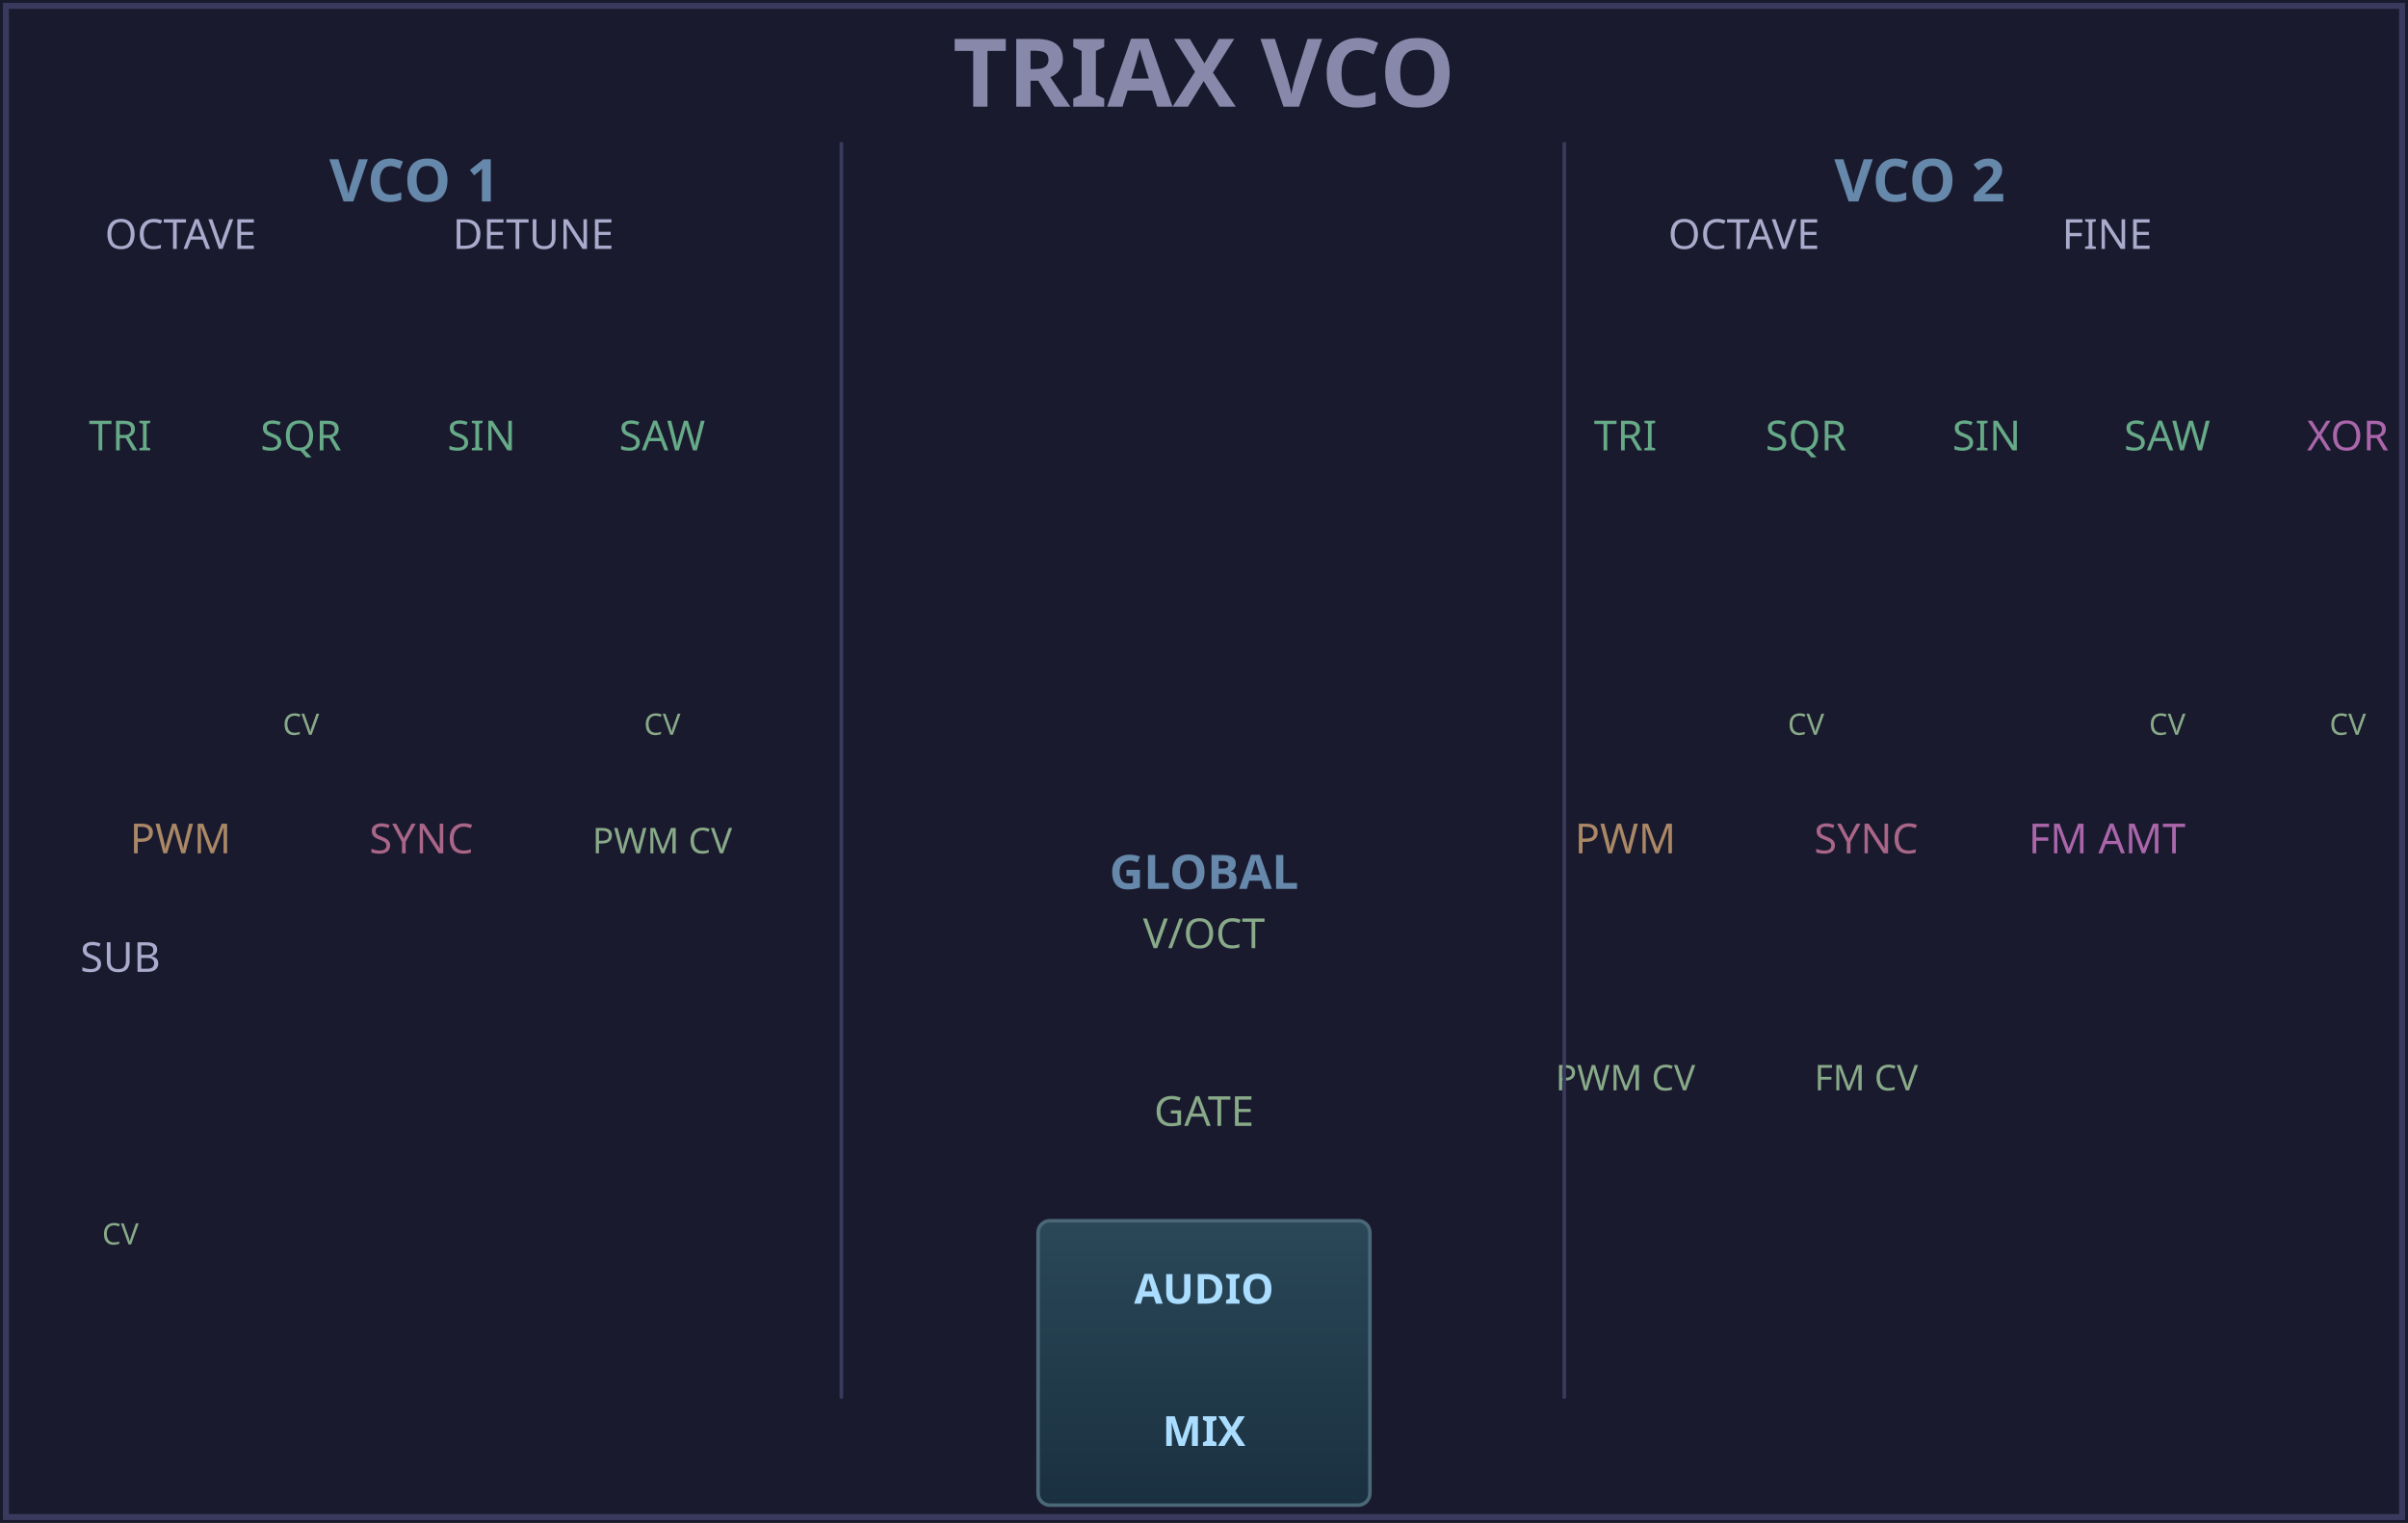
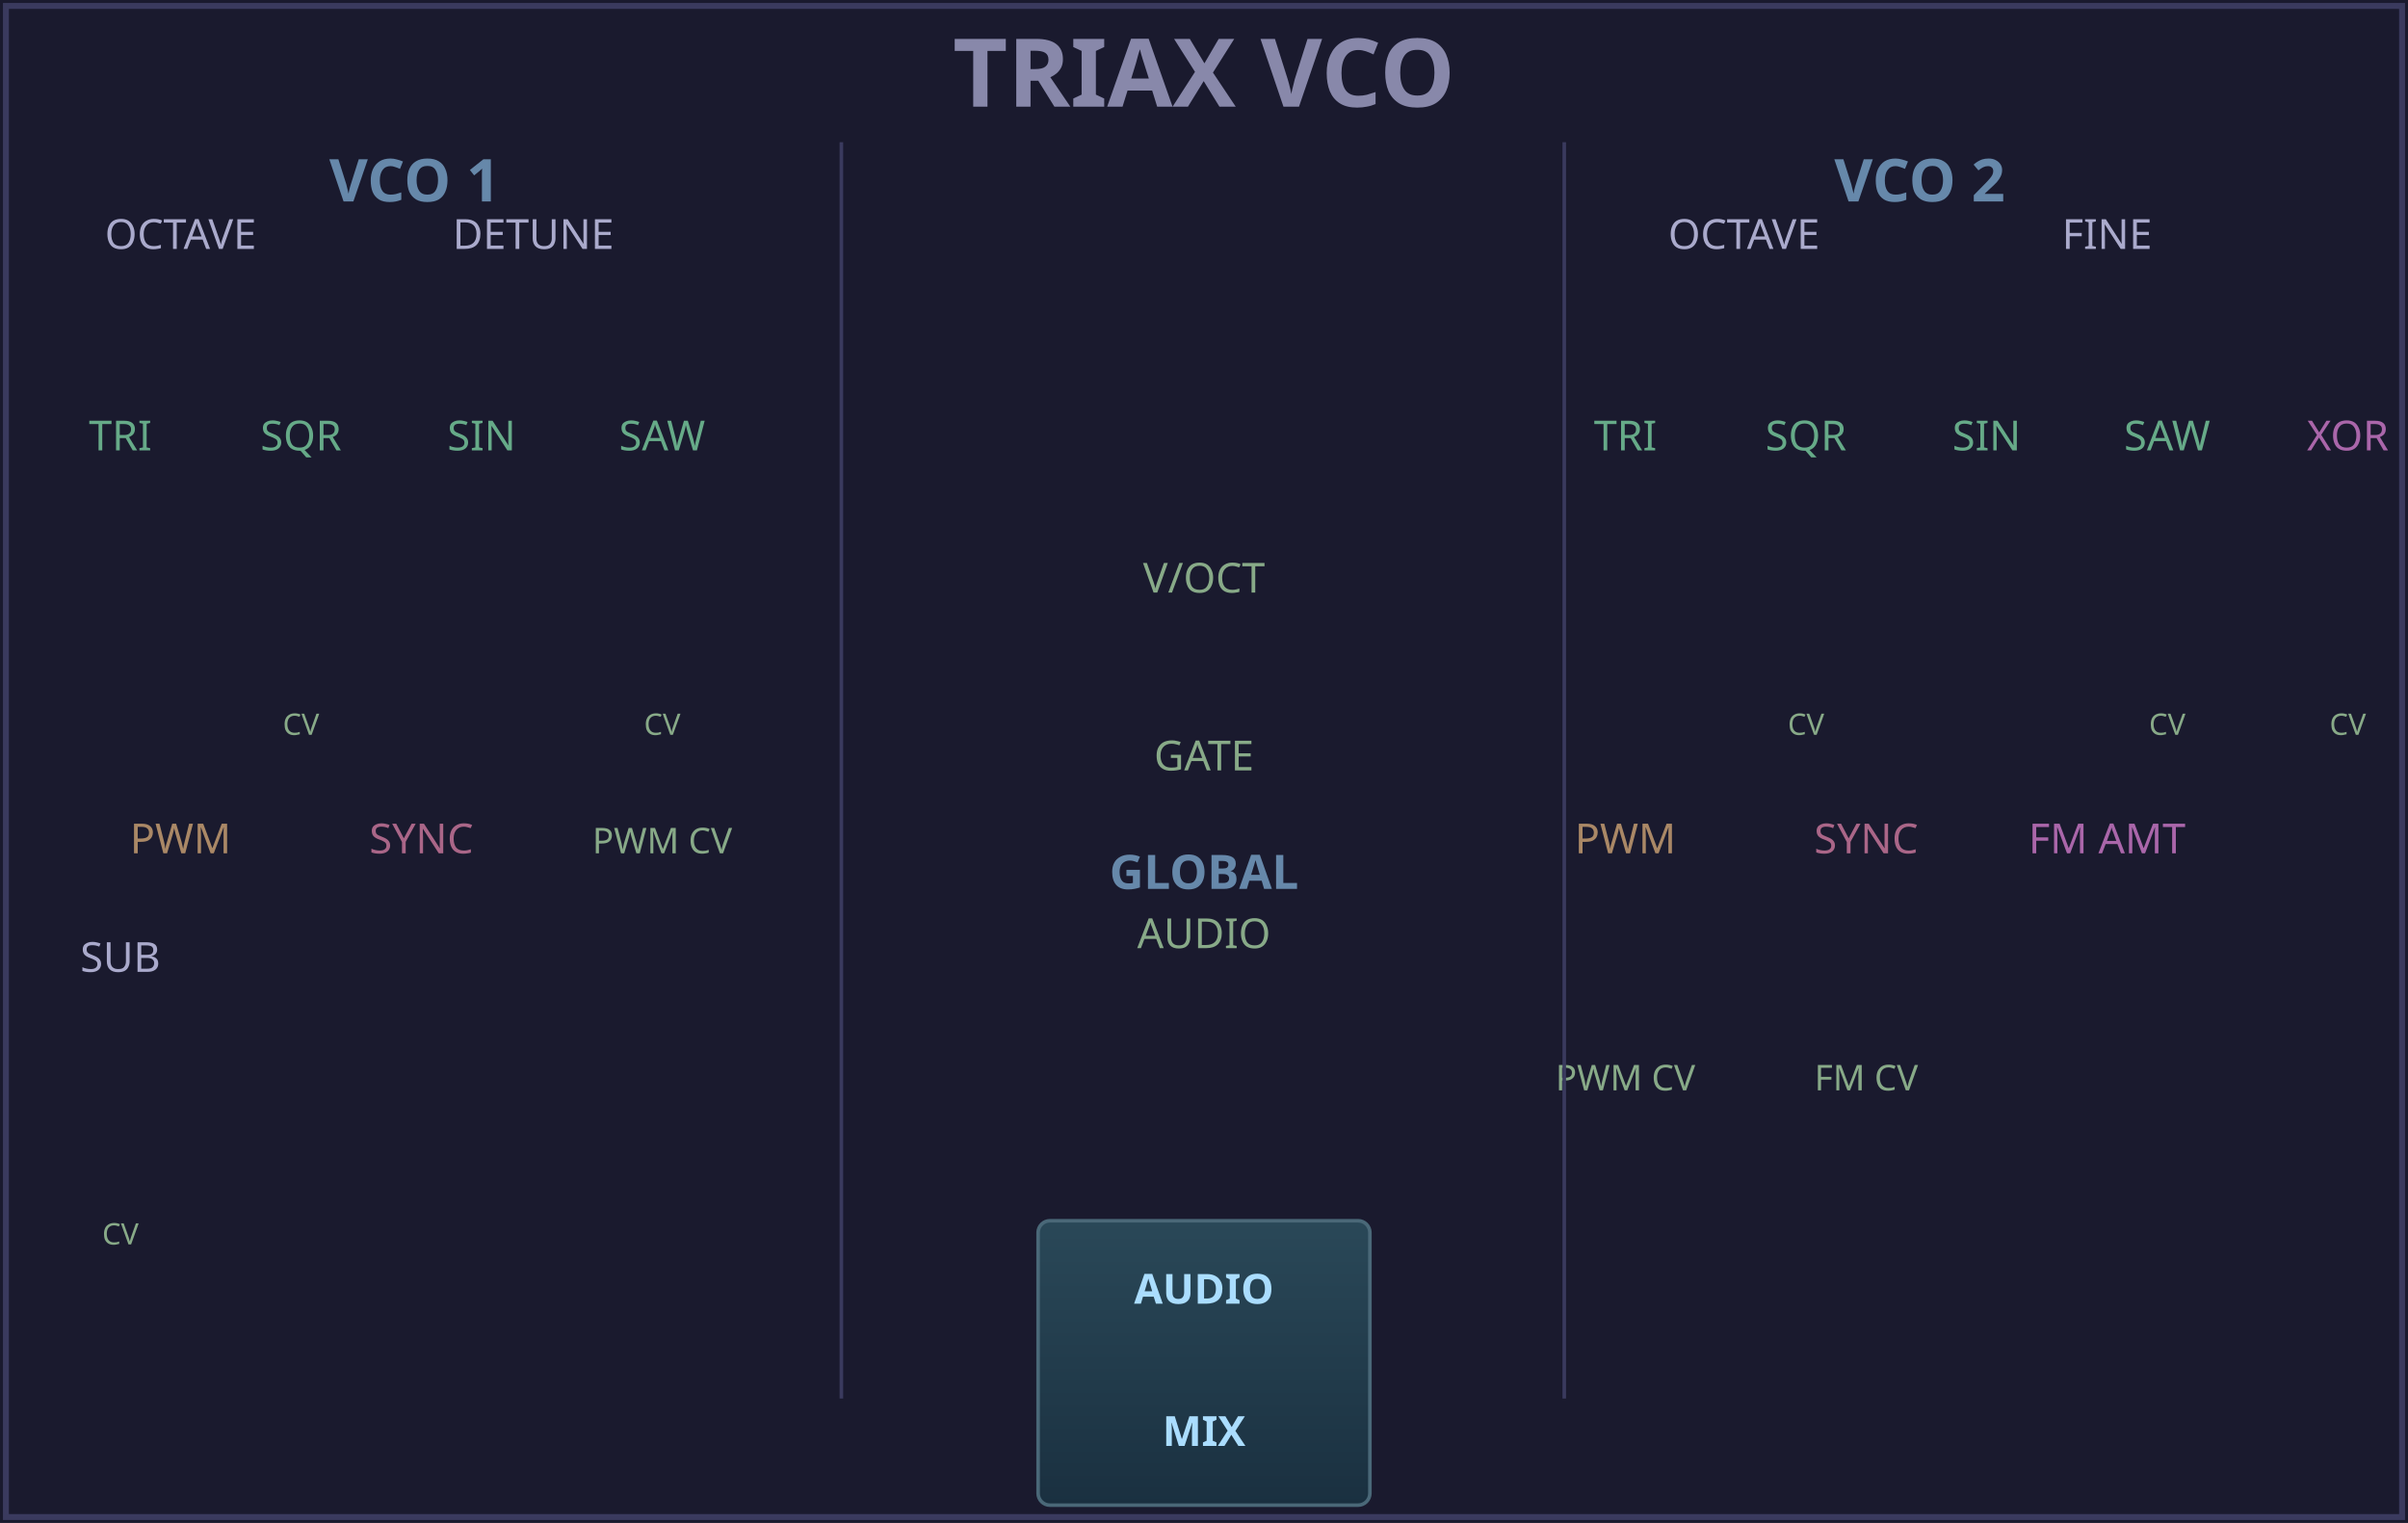
<svg xmlns="http://www.w3.org/2000/svg" width="203.2mm" height="128.5mm" viewBox="0 0 203.2 128.5" version="1.1">
  <defs>
    <linearGradient id="outputPlate" x1="0%" y1="0%" x2="0%" y2="100%">
      <stop offset="0%" style="stop-color:#2a4858;stop-opacity:1" />
      <stop offset="100%" style="stop-color:#1a3040;stop-opacity:1" />
    </linearGradient>
  </defs>
  <rect style="fill:#1a1a2e;fill-opacity:1;stroke:none" width="203.2" height="128.5" x="0" y="0" />
  <rect style="fill:none;stroke:#3a3a5e;stroke-width:0.5" width="202.2" height="127.5" x="0.5" y="0.5" />
  <text style="font-size:8px;font-family:sans-serif;font-weight:bold;fill:#8888aa;text-anchor:middle" x="101.6" y="9">TRIAX VCO</text>
  <text style="font-size:5px;font-family:sans-serif;font-weight:bold;fill:#6688aa;text-anchor:middle" x="35" y="17">VCO 1</text>
  <text style="font-size:5px;font-family:sans-serif;font-weight:bold;fill:#6688aa;text-anchor:middle" x="162" y="17">VCO 2</text>
  <text style="font-size:4px;font-family:sans-serif;font-weight:bold;fill:#6688aa;text-anchor:middle" x="101.6" y="75">GLOBAL</text>
  <text style="font-size:3.5px;font-family:sans-serif;fill:#aaaacc;text-anchor:middle" x="15.24" y="21">OCTAVE</text>
  <text style="font-size:3.5px;font-family:sans-serif;fill:#aaaacc;text-anchor:middle" x="45" y="21">DETUNE</text>
  <text style="font-size:3.5px;font-family:sans-serif;fill:#66aa88;text-anchor:middle" x="10.16" y="38">TRI</text>
  <text style="font-size:3.5px;font-family:sans-serif;fill:#66aa88;text-anchor:middle" x="25.4" y="38">SQR</text>
  <text style="font-size:3.5px;font-family:sans-serif;fill:#66aa88;text-anchor:middle" x="40.64" y="38">SIN</text>
  <text style="font-size:3.5px;font-family:sans-serif;fill:#66aa88;text-anchor:middle" x="55.88" y="38">SAW</text>
  <text style="font-size:2.5px;font-family:sans-serif;fill:#88aa88;text-anchor:middle" x="25.4" y="62">CV</text>
  <text style="font-size:2.5px;font-family:sans-serif;fill:#88aa88;text-anchor:middle" x="55.88" y="62">CV</text>
  <text style="font-size:3.5px;font-family:sans-serif;fill:#aa8866;text-anchor:middle" x="15.24" y="72">PWM</text>
  <text style="font-size:3.5px;font-family:sans-serif;fill:#aa6688;text-anchor:middle" x="35.56" y="72">SYNC</text>
  <text style="font-size:3px;font-family:sans-serif;fill:#88aa88;text-anchor:middle" x="55.88" y="72">PWM CV</text>
  <text style="font-size:3.5px;font-family:sans-serif;fill:#aaaacc;text-anchor:middle" x="10.16" y="82">SUB</text>
  <text style="font-size:2.5px;font-family:sans-serif;fill:#88aa88;text-anchor:middle" x="10.16" y="105">CV</text>
  <text style="font-size:3.5px;font-family:sans-serif;fill:#aaaacc;text-anchor:middle" x="147.16" y="21">OCTAVE</text>
  <text style="font-size:3.5px;font-family:sans-serif;fill:#aaaacc;text-anchor:middle" x="177.8" y="21">FINE</text>
  <text style="font-size:3.5px;font-family:sans-serif;fill:#66aa88;text-anchor:middle" x="137.16" y="38">TRI</text>
  <text style="font-size:3.5px;font-family:sans-serif;fill:#66aa88;text-anchor:middle" x="152.4" y="38">SQR</text>
  <text style="font-size:3.5px;font-family:sans-serif;fill:#66aa88;text-anchor:middle" x="167.64" y="38">SIN</text>
  <text style="font-size:3.5px;font-family:sans-serif;fill:#66aa88;text-anchor:middle" x="182.88" y="38">SAW</text>
  <text style="font-size:3.5px;font-family:sans-serif;fill:#aa66aa;text-anchor:middle" x="198.12" y="38">XOR</text>
  <text style="font-size:2.5px;font-family:sans-serif;fill:#88aa88;text-anchor:middle" x="152.4" y="62">CV</text>
  <text style="font-size:2.5px;font-family:sans-serif;fill:#88aa88;text-anchor:middle" x="182.88" y="62">CV</text>
  <text style="font-size:2.5px;font-family:sans-serif;fill:#88aa88;text-anchor:middle" x="198.12" y="62">CV</text>
  <text style="font-size:3.5px;font-family:sans-serif;fill:#aa8866;text-anchor:middle" x="137.16" y="72">PWM</text>
  <text style="font-size:3.5px;font-family:sans-serif;fill:#aa6688;text-anchor:middle" x="157.48" y="72">SYNC</text>
  <text style="font-size:3.5px;font-family:sans-serif;fill:#aa66aa;text-anchor:middle" x="177.8" y="72">FM AMT</text>
  <text style="font-size:3px;font-family:sans-serif;fill:#88aa88;text-anchor:middle" x="137.16" y="92">PWM CV</text>
  <text style="font-size:3px;font-family:sans-serif;fill:#88aa88;text-anchor:middle" x="157.48" y="92">FM CV</text>
-   <text style="font-size:3.5px;font-family:sans-serif;fill:#88aa88;text-anchor:middle" x="101.6" y="80">V/OCT</text>
-   <text style="font-size:3.5px;font-family:sans-serif;fill:#88aa88;text-anchor:middle" x="101.6" y="95">GATE</text>
+   <text style="font-size:3.5px;font-family:sans-serif;fill:#88aa88;text-anchor:middle" x="101.6" y="50">V/OCT</text>
+   <text style="font-size:3.5px;font-family:sans-serif;fill:#88aa88;text-anchor:middle" x="101.6" y="65">GATE</text>
+   <text style="font-size:3.5px;font-family:sans-serif;fill:#88aa88;text-anchor:middle" x="101.6" y="80">AUDIO</text>
  <rect style="fill:url(#outputPlate);fill-opacity:1;stroke:#4a6878;stroke-width:0.3" width="28" height="24" x="87.6" y="103" rx="1" ry="1" />
  <text style="font-size:3.5px;font-family:sans-serif;font-weight:bold;fill:#aaddff;text-anchor:middle" x="101.6" y="110">AUDIO</text>
  <text style="font-size:3.5px;font-family:sans-serif;font-weight:bold;fill:#aaddff;text-anchor:middle" x="101.6" y="122">MIX</text>
  <line x1="71" y1="12" x2="71" y2="118" style="stroke:#3a3a5e;stroke-width:0.3" />
  <line x1="132" y1="12" x2="132" y2="118" style="stroke:#3a3a5e;stroke-width:0.3" />
  <g id="components" style="display:none">
    <circle cx="15.24" cy="28.0" r="4" style="fill:#ff0000" />
    <circle cx="45" cy="28.0" r="4" style="fill:#ff0000" />
    <circle cx="10.16" cy="48.0" r="4" style="fill:#ff0000" />
    <circle cx="25.4" cy="48.0" r="4" style="fill:#ff0000" />
    <circle cx="40.64" cy="48.0" r="4" style="fill:#ff0000" />
    <circle cx="55.88" cy="48.0" r="4" style="fill:#ff0000" />
    <circle cx="15.24" cy="78.0" r="4" style="fill:#ff0000" />
    <circle cx="35.56" cy="78.0" r="2" style="fill:#ff0000" />
    <circle cx="10.16" cy="88.0" r="4" style="fill:#ff0000" />
    <circle cx="25.4" cy="88.0" r="2" style="fill:#ff0000" />
    <circle cx="147.16" cy="28.0" r="4" style="fill:#ff0000" />
    <circle cx="177.8" cy="28.0" r="4" style="fill:#ff0000" />
    <circle cx="137.16" cy="48.0" r="4" style="fill:#ff0000" />
    <circle cx="152.4" cy="48.0" r="4" style="fill:#ff0000" />
    <circle cx="167.64" cy="48.0" r="4" style="fill:#ff0000" />
    <circle cx="182.88" cy="48.0" r="4" style="fill:#ff0000" />
    <circle cx="198.12" cy="48.0" r="4" style="fill:#ff0000" />
    <circle cx="137.16" cy="78.0" r="4" style="fill:#ff0000" />
    <circle cx="157.48" cy="78.0" r="2" style="fill:#ff0000" />
    <circle cx="177.8" cy="78.0" r="4" style="fill:#ff0000" />
-     <circle cx="101.6" cy="85.0" r="4" style="fill:#00ff00" />
-     <circle cx="101.6" cy="100.0" r="4" style="fill:#00ff00" />
+     <circle cx="101.6" cy="55.0" r="4" style="fill:#00ff00" />
+     <circle cx="101.6" cy="70.0" r="4" style="fill:#00ff00" />
    <circle cx="55.88" cy="78.0" r="4" style="fill:#00ff00" />
    <circle cx="137.16" cy="98.0" r="4" style="fill:#00ff00" />
    <circle cx="157.48" cy="98.0" r="4" style="fill:#00ff00" />
    <circle cx="25.4" cy="58.0" r="3" style="fill:#00ff00" />
    <circle cx="55.88" cy="58.0" r="3" style="fill:#00ff00" />
    <circle cx="10.16" cy="98.0" r="3" style="fill:#00ff00" />
    <circle cx="152.4" cy="58.0" r="3" style="fill:#00ff00" />
    <circle cx="182.88" cy="58.0" r="3" style="fill:#00ff00" />
    <circle cx="198.12" cy="58.0" r="3" style="fill:#00ff00" />
-     <circle cx="101.6" cy="115.0" r="4" style="fill:#0000ff" />
+     <circle cx="101.6" cy="85.0" r="4" style="fill:#0000ff" />
    <circle cx="101.6" cy="125.0" r="4" style="fill:#0000ff" />
    <circle cx="40.64" cy="88.0" r="4" style="fill:#0000ff" />
  </g>
</svg>
